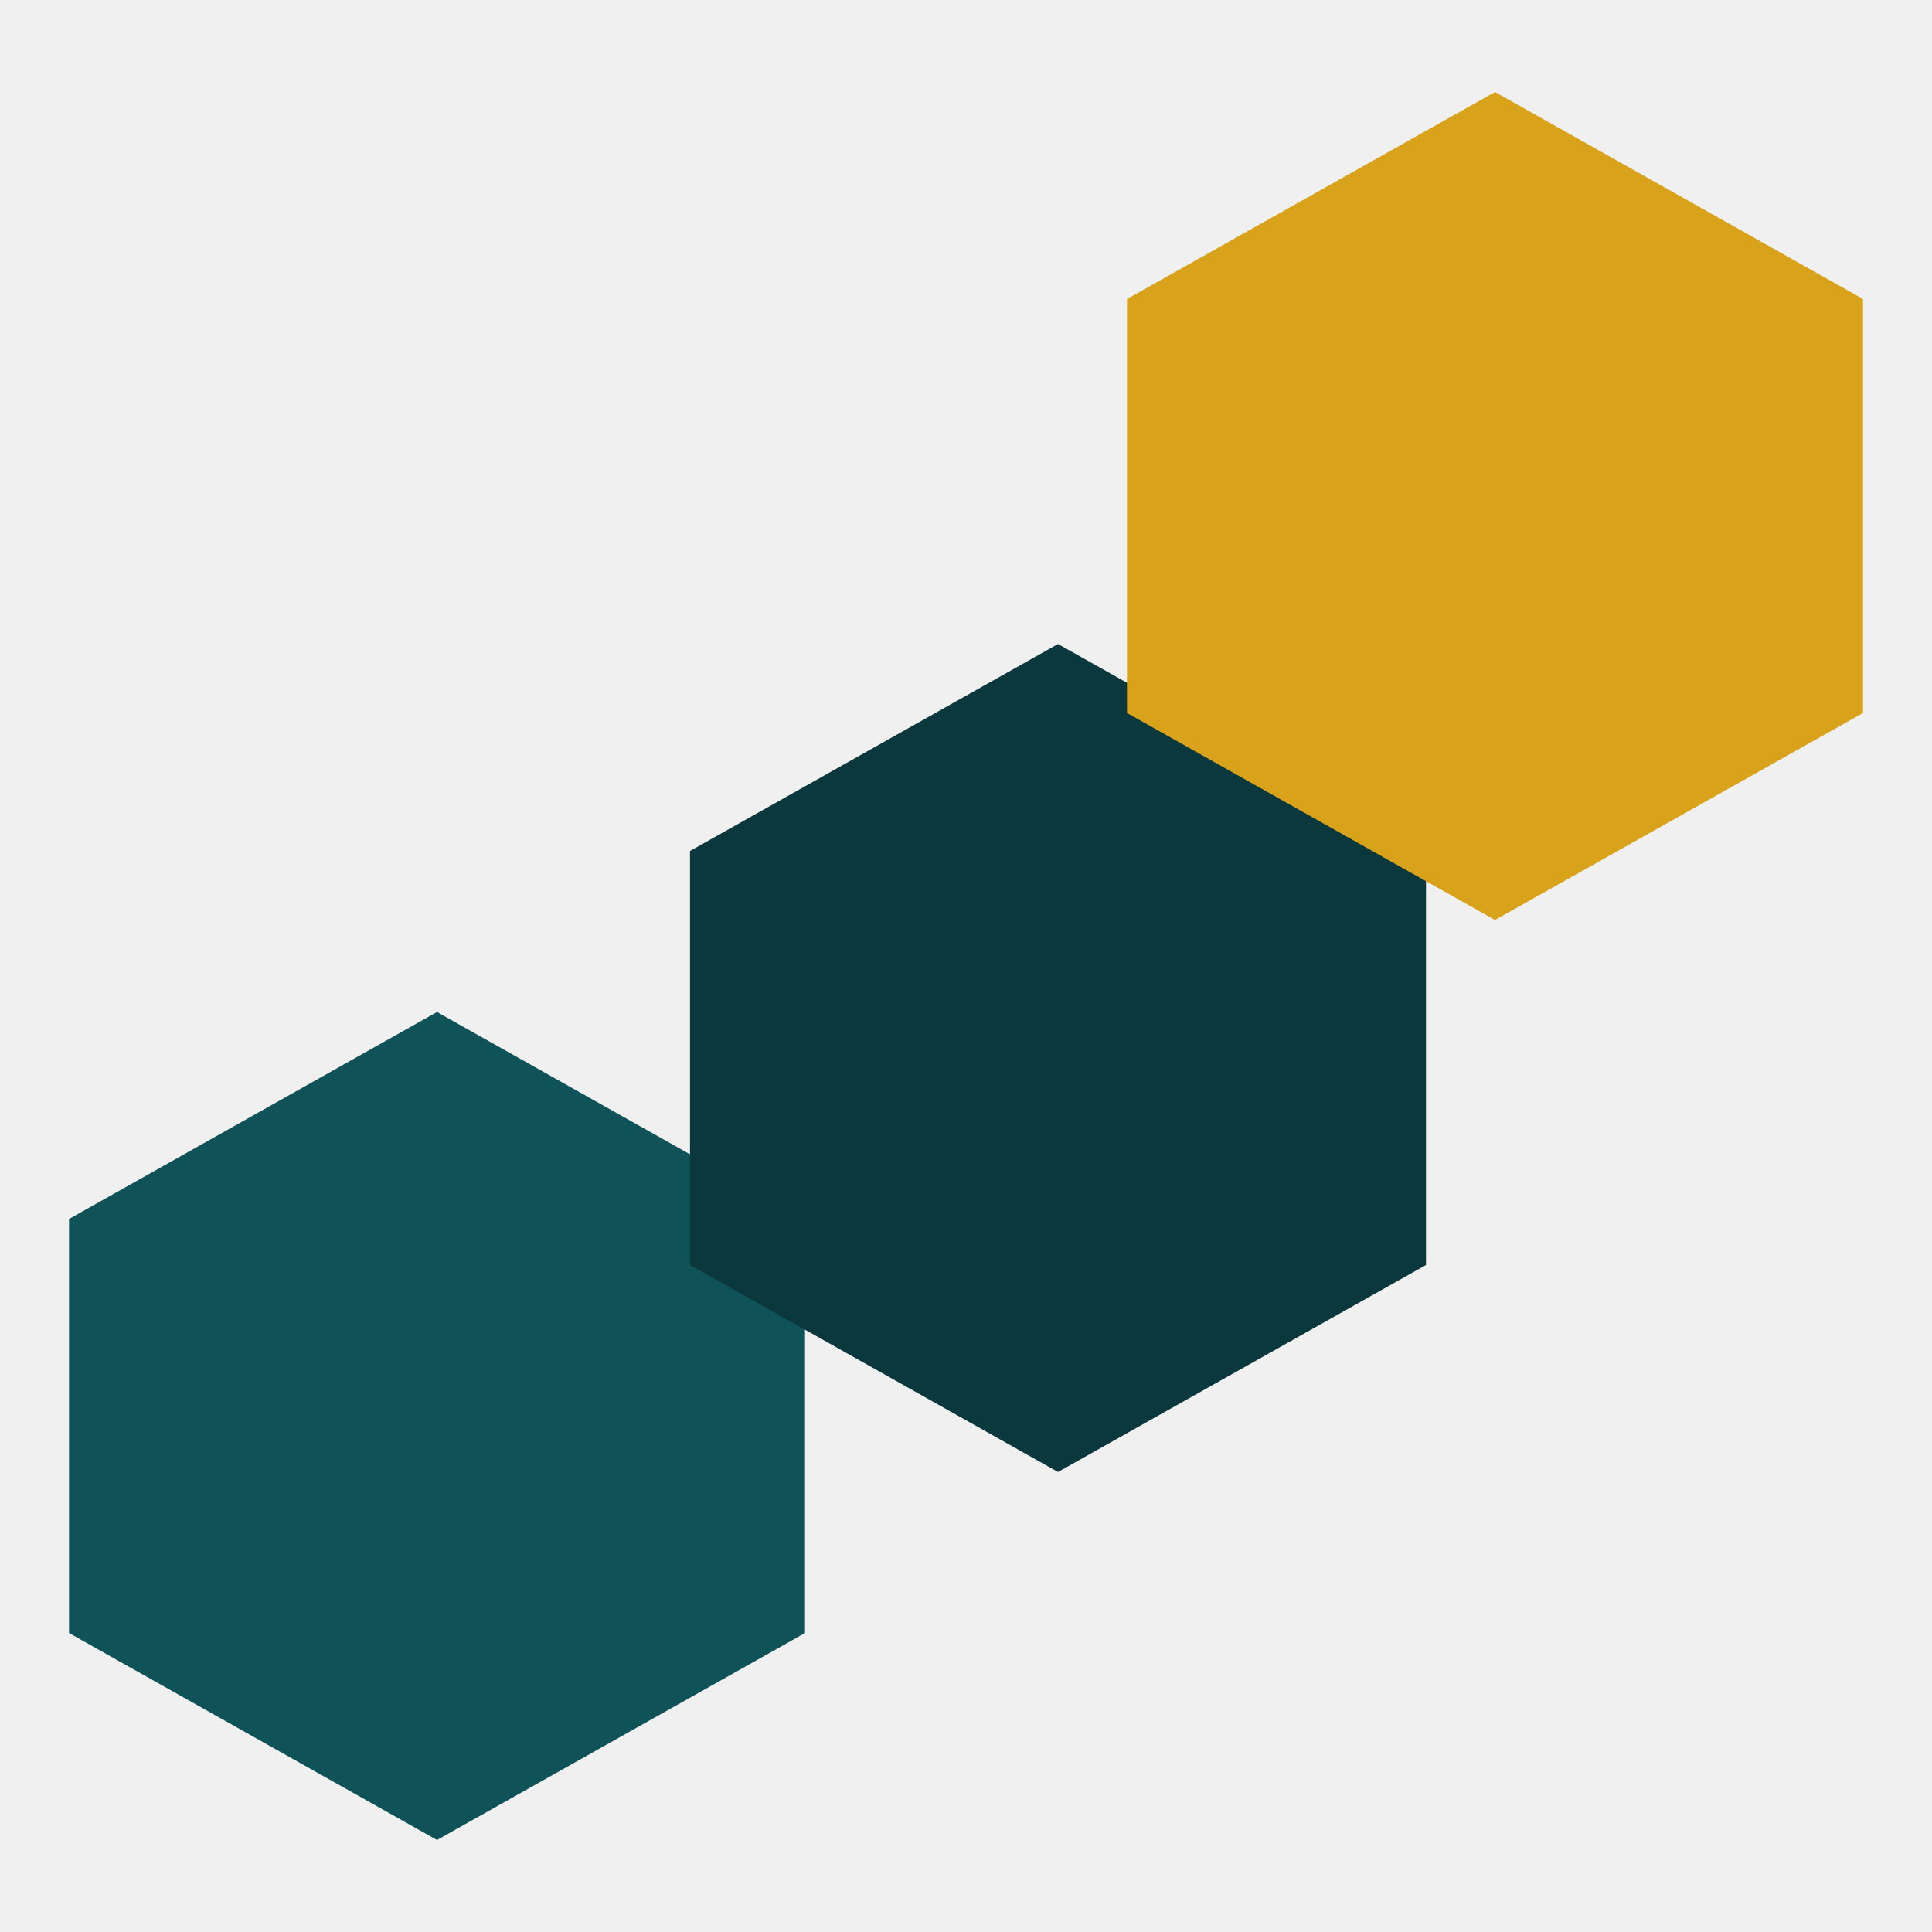
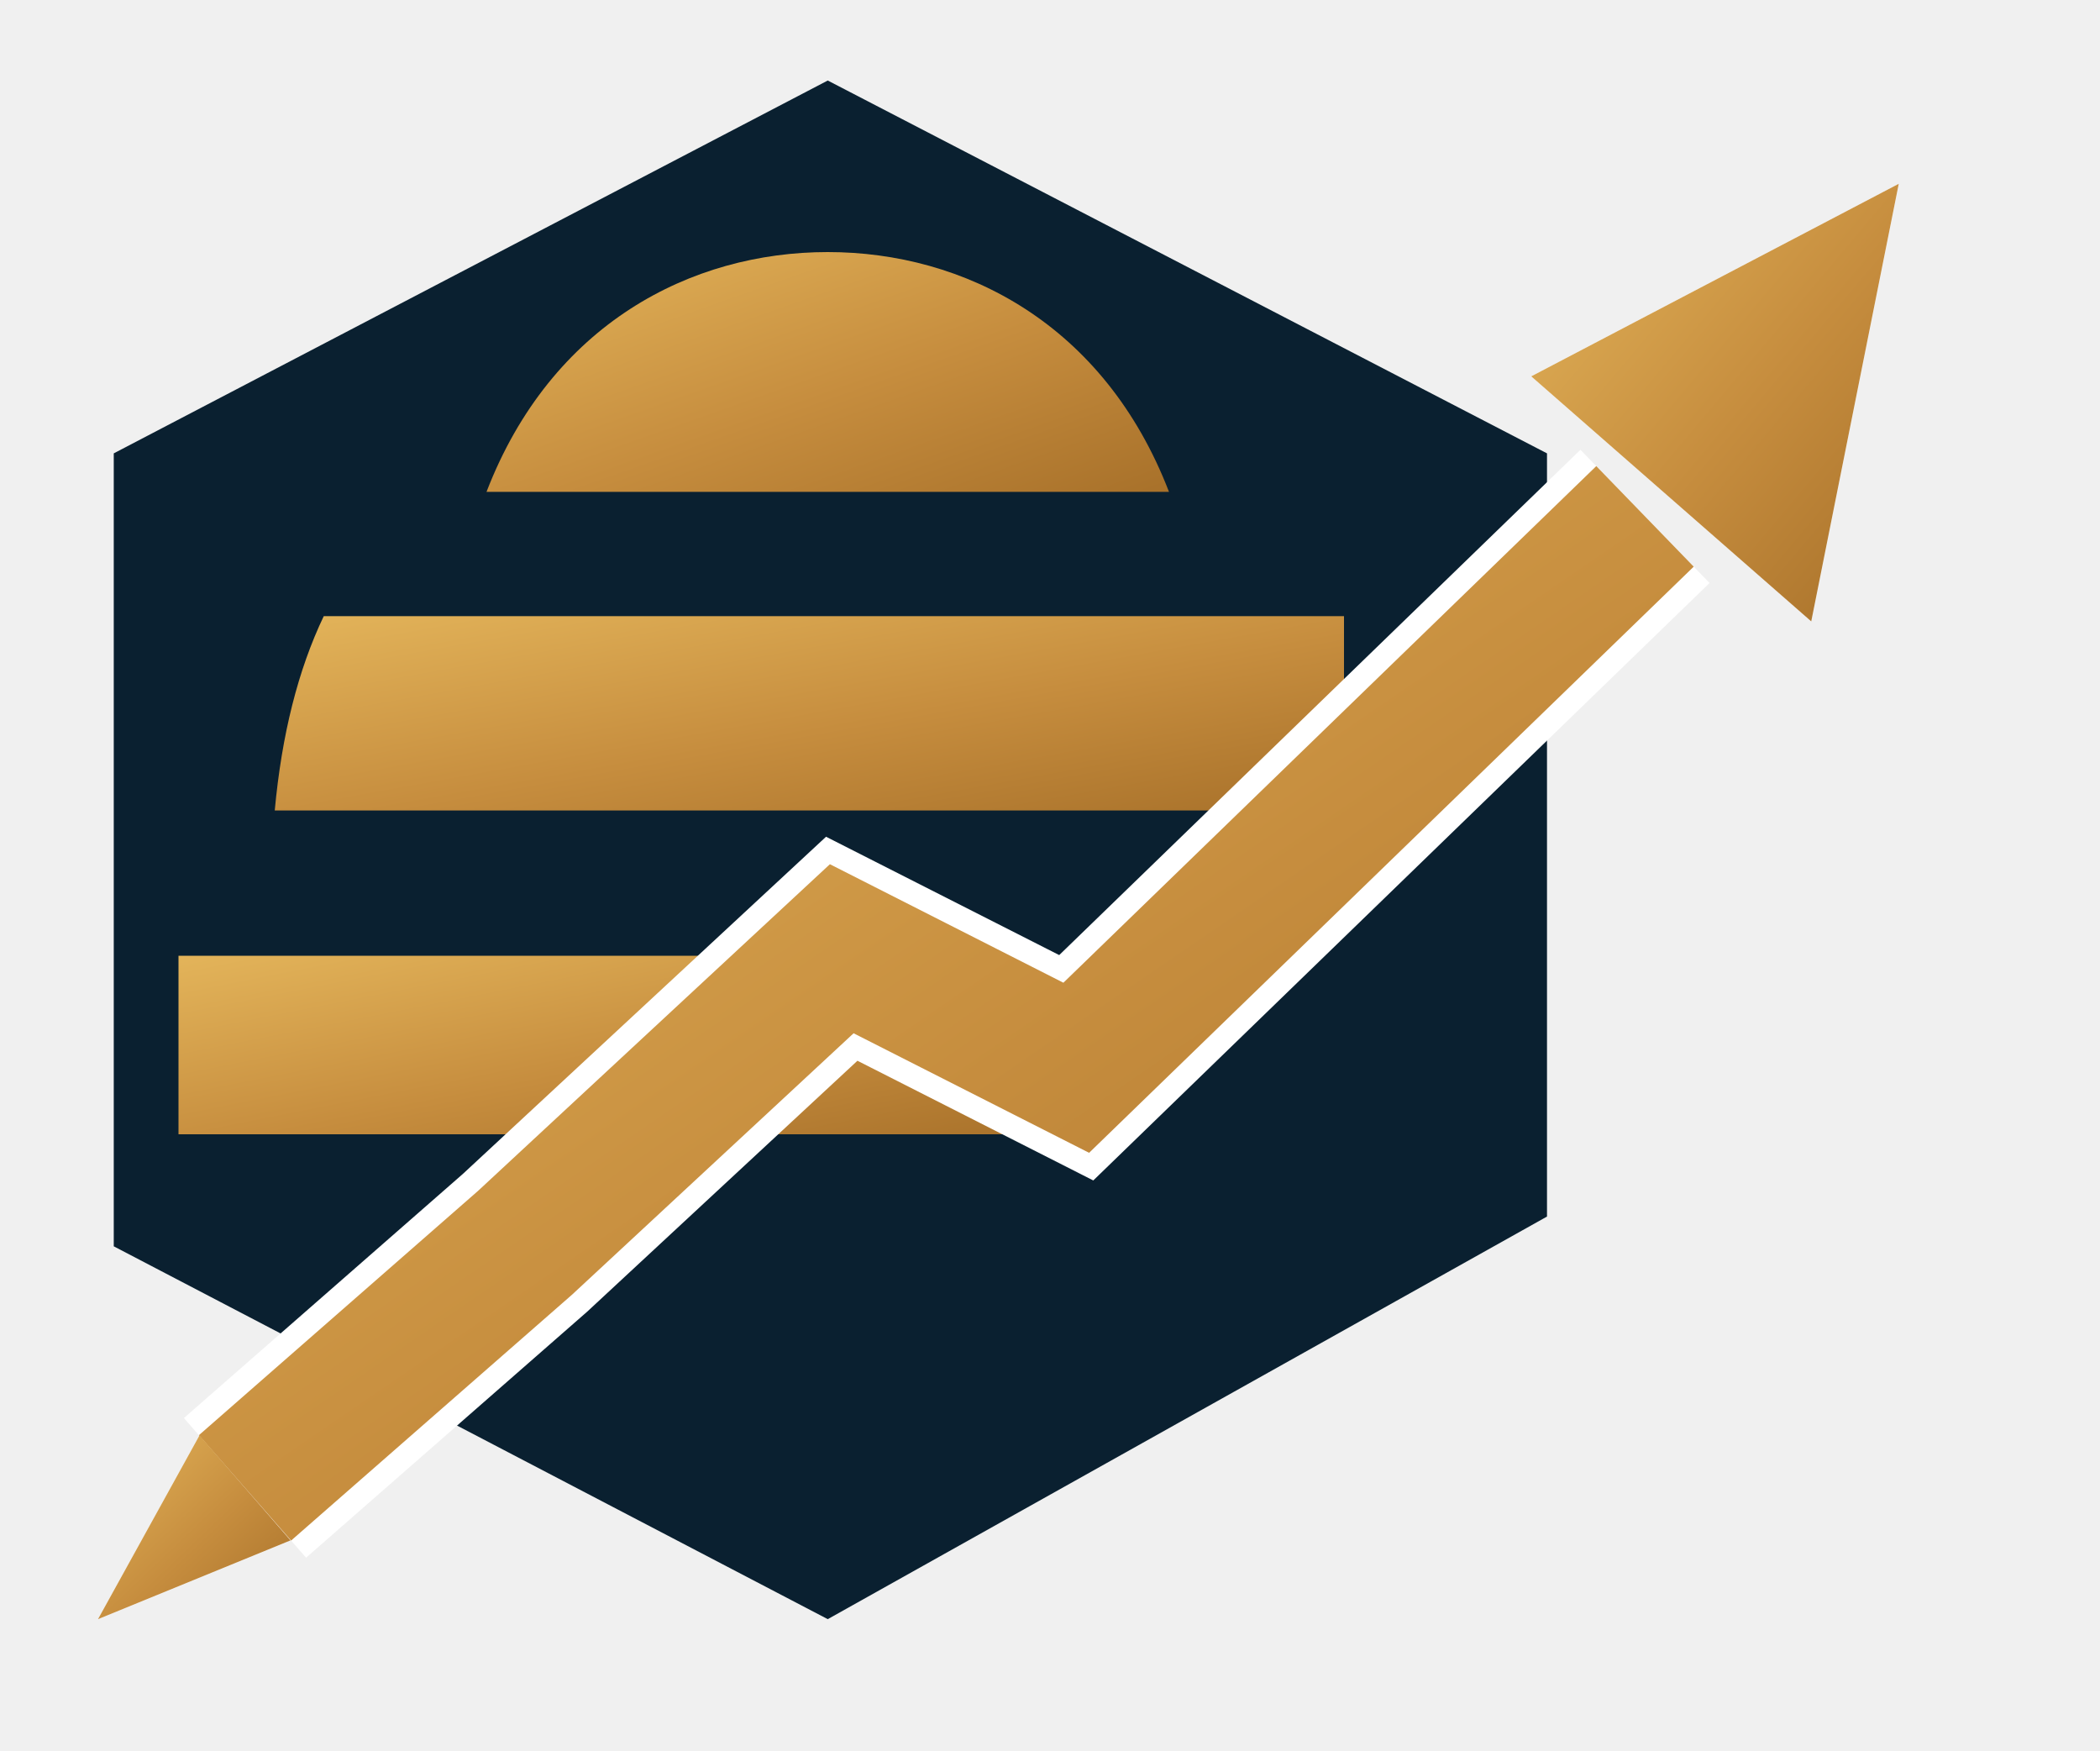
- <svg xmlns="http://www.w3.org/2000/svg" viewBox="8 8 84 84">
-   <polygon points="27,52 43,61 43,79 27,88 11,79 11,61" fill="#0f5257" />
-   <polygon points="54,36 70,45 70,63 54,72 38,63 38,45" fill="#0a383c" />
-   <polygon points="73,12 89,21 89,39 73,48 57,39 57,21" fill="#d9a21b" />
+ <svg xmlns="http://www.w3.org/2000/svg" viewBox="0 0 120 100">
+   <defs>
+     <linearGradient id="gold" x1="0" y1="0" x2="1" y2="1">
+       <stop offset="0" stop-color="#e3b45a" />
+       <stop offset=".55" stop-color="#c68d3e" />
+       <stop offset="1" stop-color="#a8712a" />
+     </linearGradient>
+     <clipPath id="hex">
+       <polygon points="47.3,4.6 88.4,25.9 88.4,69.5 47.3,92.5 6.5,71.2 6.5,25.9" />
+     </clipPath>
+   </defs>
+   <polygon points="47.3,4.6 88.4,25.9 88.4,69.5 47.3,92.5 6.5,71.2 6.5,25.9" fill="#0a2030" />
+   <g clip-path="url(#hex)" fill="url(#gold)">
+     <path d="M27.8 28.1 C31.5 18.5 39.5 14.4 47.3 14.4 C55.1 14.4 63.1 18.5 66.8 28.1 Z" />
+     <path d="M18.5 35.2 H76.8 V46.3 H15.7 Q16.3 39.8 18.5 35.2 Z" />
+     <path d="M10.2 54.6 H62 V64.8 H10.2 Z" />
+   </g>
+   <polyline points="14,85 30,71 48.1,54.2 61.5,61 94,29.5" fill="none" stroke="#ffffff" stroke-width="10.6" stroke-linejoin="miter" stroke-miterlimit="8" />
+   <polygon points="5.6,92.5 16.6,88 11.4,82" fill="#ffffff" stroke="none" stroke-width="2.6" stroke-linejoin="round" />
+   <polygon points="108.5,10.5 87.5,21.5 103.5,35.5" fill="#ffffff" stroke="none" stroke-width="2.6" stroke-linejoin="round" />
+   <polyline points="14,85 30,71 48.1,54.2 61.5,61 94,29.5" fill="none" stroke="url(#gold)" stroke-width="8" stroke-linejoin="miter" stroke-miterlimit="8" />
+   <polygon points="5.6,92.5 16.6,88 11.4,82" fill="url(#gold)" stroke="none" stroke-width="0" stroke-linejoin="round" />
+   <polygon points="108.5,10.5 87.5,21.5 103.5,35.5" fill="url(#gold)" stroke="none" stroke-width="0" stroke-linejoin="round" />
</svg>
